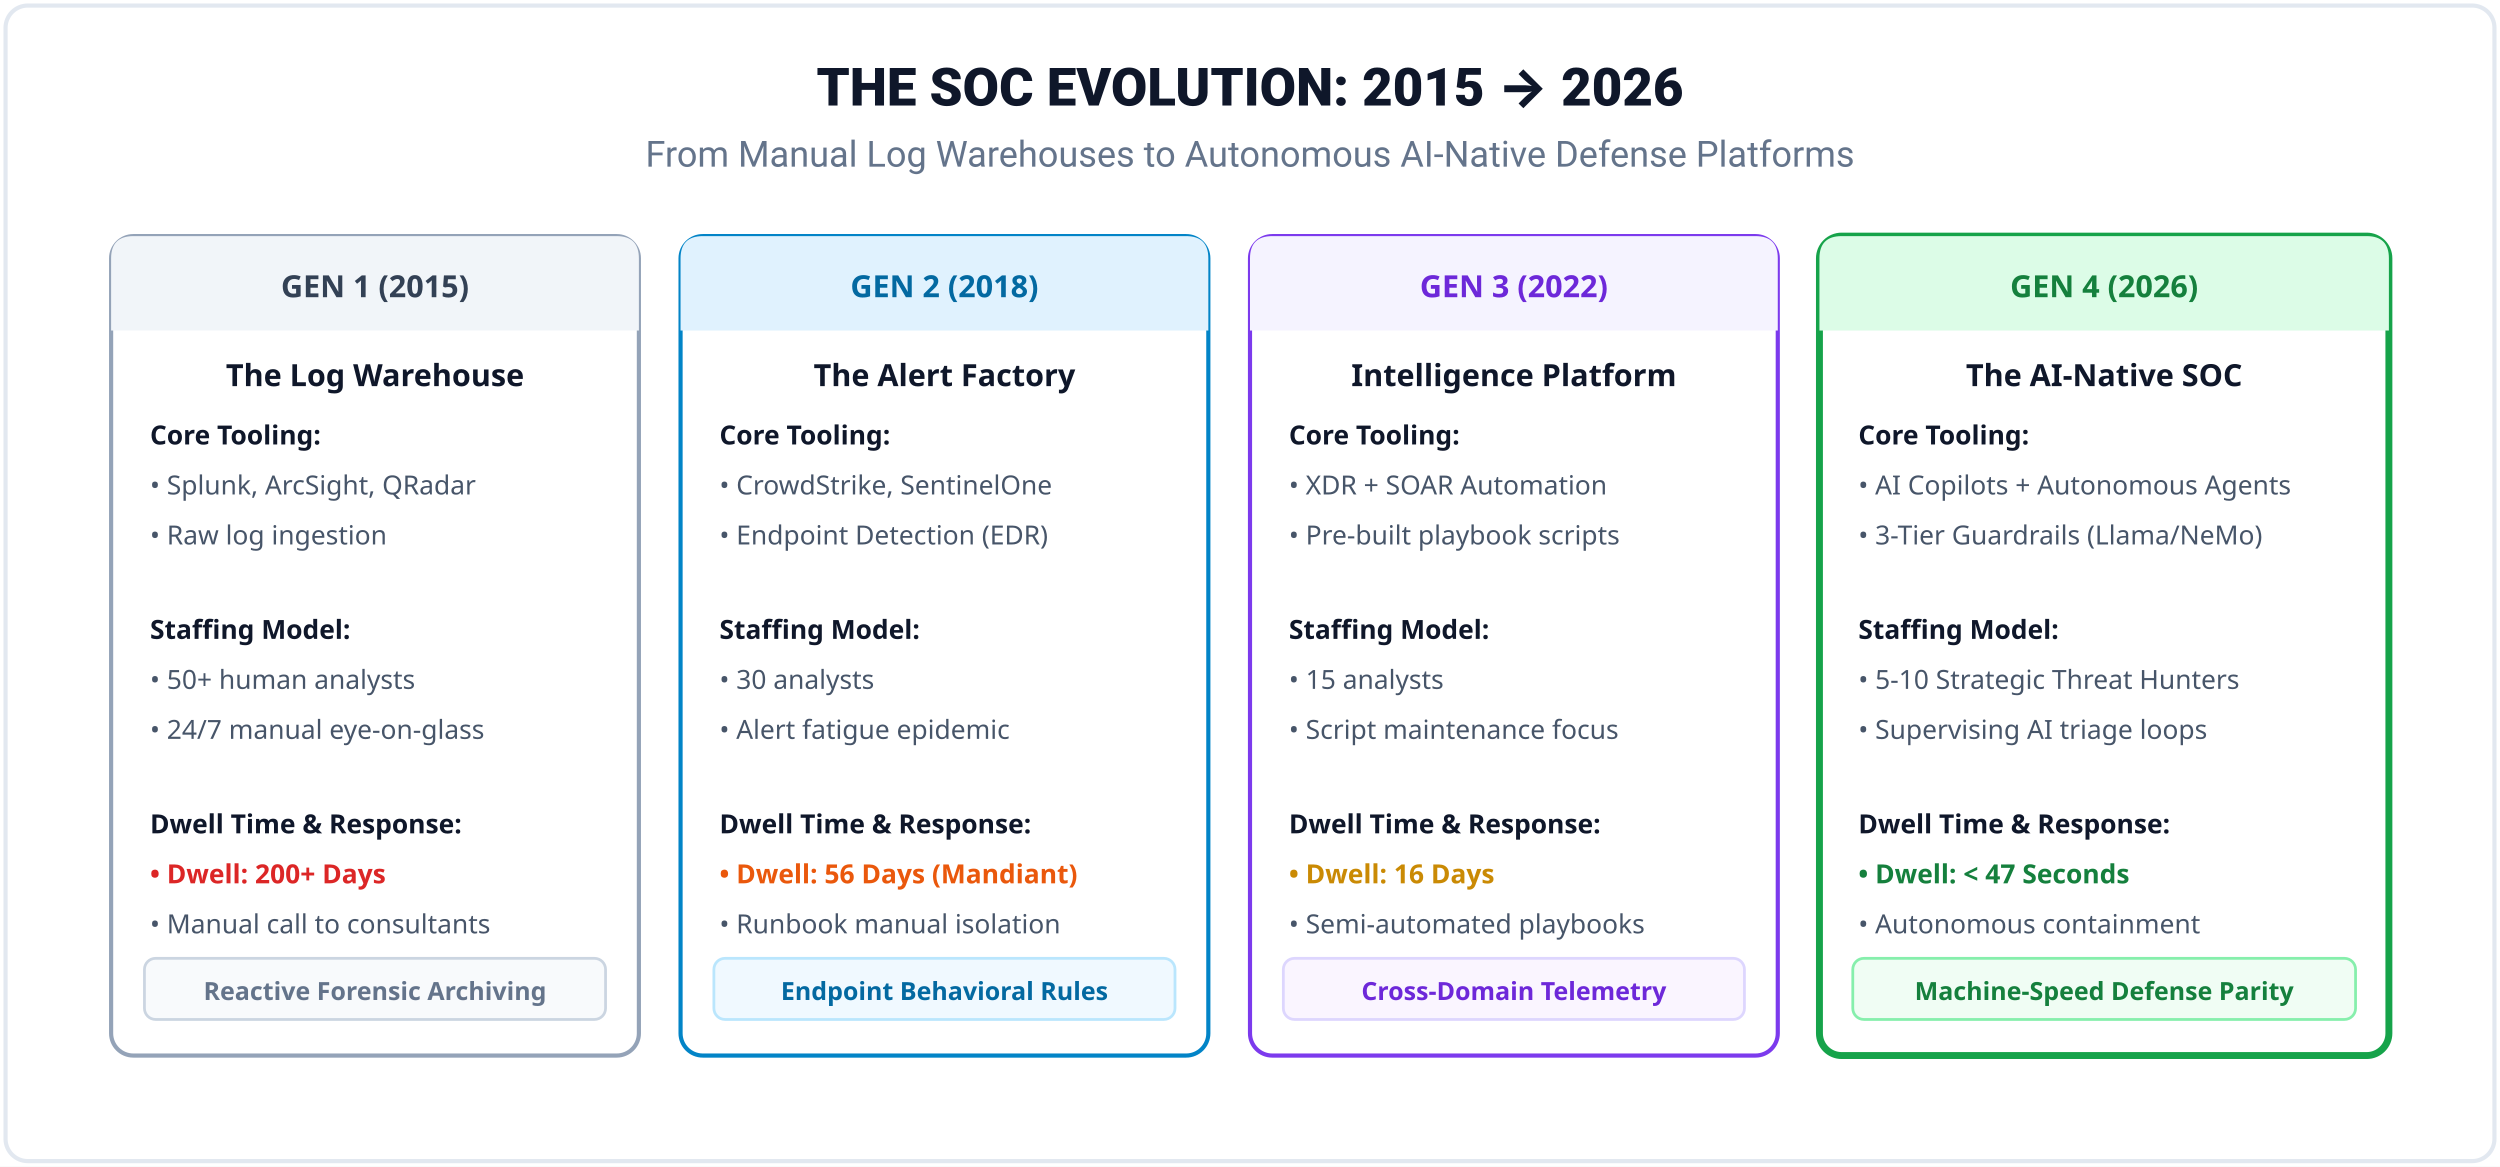
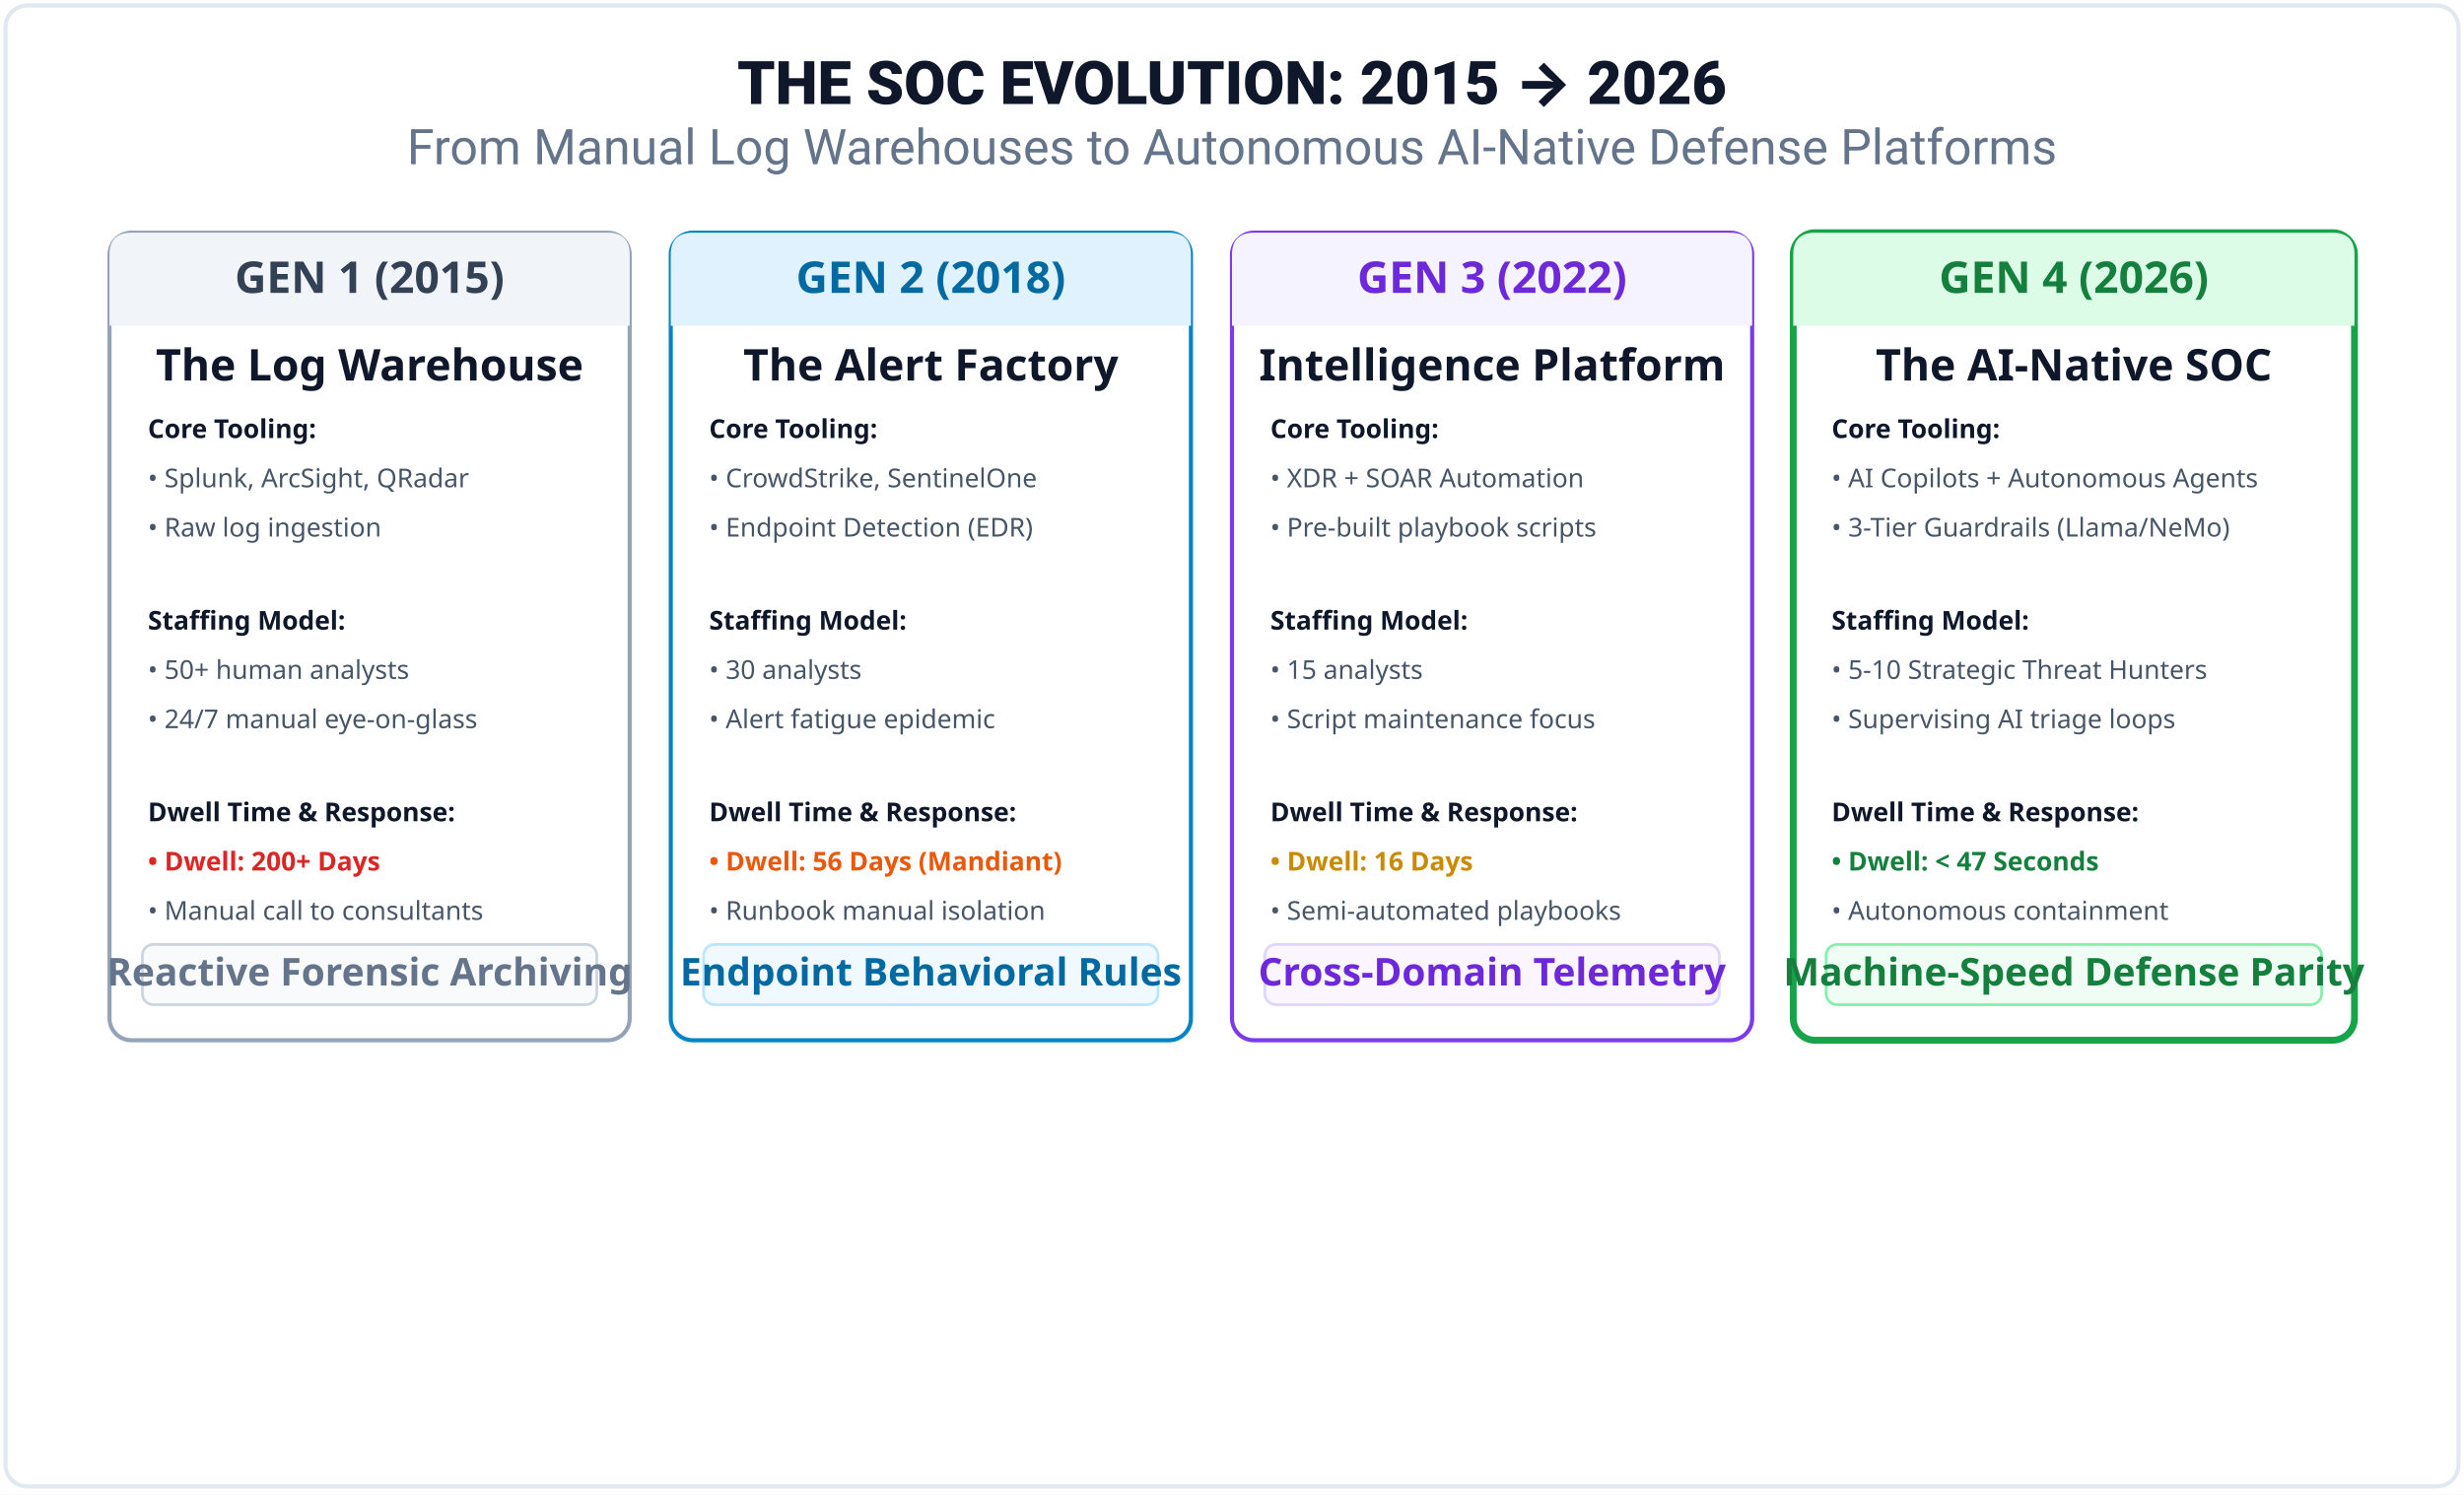
- <svg xmlns="http://www.w3.org/2000/svg" viewBox="0 0 900 420" width="100%" height="100%">
-   <rect width="900" height="420" fill="#ffffff" />
-   <rect width="896" height="416" x="2" y="2" fill="none" stroke="#e2e8f0" stroke-width="1.5" rx="8" />
-   <text x="450" y="38" fill="#0f172a" font-family="-apple-system, BlinkMacSystemFont, 'Segoe UI', Roboto, sans-serif" font-size="19" font-weight="800" text-anchor="middle">THE SOC EVOLUTION: 2015 → 2026</text>
-   <text x="450" y="60" fill="#64748b" font-family="-apple-system, BlinkMacSystemFont, 'Segoe UI', Roboto, sans-serif" font-size="13" text-anchor="middle">From Manual Log Warehouses to Autonomous AI-Native Defense Platforms</text>
+ <svg xmlns="http://www.w3.org/2000/svg" viewBox="0 0 900 546" width="100%" height="100%">
+   <rect width="900" height="546" fill="#ffffff" />
+   <rect width="896" height="541" x="2" y="2" fill="none" stroke="#e2e8f0" stroke-width="1.5" rx="8" />
+   <text x="450" y="38" fill="#0f172a" font-family="-apple-system, BlinkMacSystemFont, 'Segoe UI', Roboto, sans-serif" font-size="22" font-weight="800" text-anchor="middle">THE SOC EVOLUTION: 2015 → 2026</text>
+   <text x="450" y="60" fill="#64748b" font-family="-apple-system, BlinkMacSystemFont, 'Segoe UI', Roboto, sans-serif" font-size="18" text-anchor="middle">From Manual Log Warehouses to Autonomous AI-Native Defense Platforms</text>
  <g transform="translate(40, 85)">
    <rect width="190" height="295" fill="#ffffff" stroke="#94a3b8" stroke-width="1.5" rx="8" />
    <path d="M 0 8 Q 0 0 8 0 L 182 0 Q 190 0 190 8 L 190 34 L 0 34 Z" fill="#f1f5f9" />
-     <text x="95" y="22" fill="#334155" font-family="sans-serif" font-size="11" font-weight="800" text-anchor="middle">GEN 1 (2015)</text>
-     <text x="95" y="54" fill="#0f172a" font-family="sans-serif" font-size="11" font-weight="700" text-anchor="middle">The Log Warehouse</text>
+     <text x="95" y="22" fill="#334155" font-family="sans-serif" font-size="16" font-weight="800" text-anchor="middle">GEN 1 (2015)</text>
+     <text x="95" y="54" fill="#0f172a" font-family="sans-serif" font-size="16" font-weight="700" text-anchor="middle">The Log Warehouse</text>
    <g transform="translate(14, 75)" font-family="sans-serif" font-size="9.5" fill="#475569">
      <text x="0" y="0" font-weight="700" fill="#0f172a">Core Tooling:</text>
      <text x="0" y="18">• Splunk, ArcSight, QRadar</text>
      <text x="0" y="36">• Raw log ingestion</text>
      <text x="0" y="70" font-weight="700" fill="#0f172a">Staffing Model:</text>
      <text x="0" y="88">• 50+ human analysts</text>
      <text x="0" y="106">• 24/7 manual eye-on-glass</text>
      <text x="0" y="140" font-weight="700" fill="#0f172a">Dwell Time &amp; Response:</text>
      <text x="0" y="158" fill="#dc2626" font-weight="700">• Dwell: 200+ Days</text>
      <text x="0" y="176">• Manual call to consultants</text>
    </g>
    <rect x="12" y="260" width="166" height="22" fill="#f8fafc" stroke="#cbd5e1" rx="4" />
-     <text x="95" y="275" fill="#64748b" font-family="sans-serif" font-size="9" font-weight="700" text-anchor="middle">Reactive Forensic Archiving</text>
+     <text x="95" y="275" fill="#64748b" font-family="sans-serif" font-size="14" font-weight="700" text-anchor="middle">Reactive Forensic Archiving</text>
  </g>
  <g transform="translate(245, 85)">
    <rect width="190" height="295" fill="#ffffff" stroke="#0284c7" stroke-width="1.5" rx="8" />
    <path d="M 0 8 Q 0 0 8 0 L 182 0 Q 190 0 190 8 L 190 34 L 0 34 Z" fill="#e0f2fe" />
-     <text x="95" y="22" fill="#0369a1" font-family="sans-serif" font-size="11" font-weight="800" text-anchor="middle">GEN 2 (2018)</text>
-     <text x="95" y="54" fill="#0f172a" font-family="sans-serif" font-size="11" font-weight="700" text-anchor="middle">The Alert Factory</text>
+     <text x="95" y="22" fill="#0369a1" font-family="sans-serif" font-size="16" font-weight="800" text-anchor="middle">GEN 2 (2018)</text>
+     <text x="95" y="54" fill="#0f172a" font-family="sans-serif" font-size="16" font-weight="700" text-anchor="middle">The Alert Factory</text>
    <g transform="translate(14, 75)" font-family="sans-serif" font-size="9.5" fill="#475569">
      <text x="0" y="0" font-weight="700" fill="#0f172a">Core Tooling:</text>
      <text x="0" y="18">• CrowdStrike, SentinelOne</text>
      <text x="0" y="36">• Endpoint Detection (EDR)</text>
      <text x="0" y="70" font-weight="700" fill="#0f172a">Staffing Model:</text>
      <text x="0" y="88">• 30 analysts</text>
      <text x="0" y="106">• Alert fatigue epidemic</text>
      <text x="0" y="140" font-weight="700" fill="#0f172a">Dwell Time &amp; Response:</text>
      <text x="0" y="158" fill="#ea580c" font-weight="700">• Dwell: 56 Days (Mandiant)</text>
      <text x="0" y="176">• Runbook manual isolation</text>
    </g>
    <rect x="12" y="260" width="166" height="22" fill="#f0f9ff" stroke="#bae6fd" rx="4" />
-     <text x="95" y="275" fill="#0369a1" font-family="sans-serif" font-size="9" font-weight="700" text-anchor="middle">Endpoint Behavioral Rules</text>
+     <text x="95" y="275" fill="#0369a1" font-family="sans-serif" font-size="14" font-weight="700" text-anchor="middle">Endpoint Behavioral Rules</text>
  </g>
  <g transform="translate(450, 85)">
    <rect width="190" height="295" fill="#ffffff" stroke="#7c3aed" stroke-width="1.5" rx="8" />
    <path d="M 0 8 Q 0 0 8 0 L 182 0 Q 190 0 190 8 L 190 34 L 0 34 Z" fill="#f5f3ff" />
-     <text x="95" y="22" fill="#6d28d9" font-family="sans-serif" font-size="11" font-weight="800" text-anchor="middle">GEN 3 (2022)</text>
-     <text x="95" y="54" fill="#0f172a" font-family="sans-serif" font-size="11" font-weight="700" text-anchor="middle">Intelligence Platform</text>
+     <text x="95" y="22" fill="#6d28d9" font-family="sans-serif" font-size="16" font-weight="800" text-anchor="middle">GEN 3 (2022)</text>
+     <text x="95" y="54" fill="#0f172a" font-family="sans-serif" font-size="16" font-weight="700" text-anchor="middle">Intelligence Platform</text>
    <g transform="translate(14, 75)" font-family="sans-serif" font-size="9.5" fill="#475569">
      <text x="0" y="0" font-weight="700" fill="#0f172a">Core Tooling:</text>
      <text x="0" y="18">• XDR + SOAR Automation</text>
      <text x="0" y="36">• Pre-built playbook scripts</text>
      <text x="0" y="70" font-weight="700" fill="#0f172a">Staffing Model:</text>
      <text x="0" y="88">• 15 analysts</text>
      <text x="0" y="106">• Script maintenance focus</text>
      <text x="0" y="140" font-weight="700" fill="#0f172a">Dwell Time &amp; Response:</text>
      <text x="0" y="158" fill="#ca8a04" font-weight="700">• Dwell: 16 Days</text>
      <text x="0" y="176">• Semi-automated playbooks</text>
    </g>
    <rect x="12" y="260" width="166" height="22" fill="#faf5ff" stroke="#ddd6fe" rx="4" />
-     <text x="95" y="275" fill="#6d28d9" font-family="sans-serif" font-size="9" font-weight="700" text-anchor="middle">Cross-Domain Telemetry</text>
+     <text x="95" y="275" fill="#6d28d9" font-family="sans-serif" font-size="14" font-weight="700" text-anchor="middle">Cross-Domain Telemetry</text>
  </g>
  <g transform="translate(655, 85)">
    <rect width="205" height="295" fill="#ffffff" stroke="#16a34a" stroke-width="2.5" rx="8" />
    <path d="M 0 8 Q 0 0 8 0 L 197 0 Q 205 0 205 8 L 205 34 L 0 34 Z" fill="#dcfce7" />
-     <text x="102.5" y="22" fill="#15803d" font-family="sans-serif" font-size="11" font-weight="800" text-anchor="middle">GEN 4 (2026)</text>
-     <text x="102.5" y="54" fill="#0f172a" font-family="sans-serif" font-size="11" font-weight="800" text-anchor="middle">The AI-Native SOC</text>
+     <text x="102.5" y="22" fill="#15803d" font-family="sans-serif" font-size="16" font-weight="800" text-anchor="middle">GEN 4 (2026)</text>
+     <text x="102.5" y="54" fill="#0f172a" font-family="sans-serif" font-size="16" font-weight="800" text-anchor="middle">The AI-Native SOC</text>
    <g transform="translate(14, 75)" font-family="sans-serif" font-size="9.5" fill="#475569">
      <text x="0" y="0" font-weight="700" fill="#0f172a">Core Tooling:</text>
      <text x="0" y="18">• AI Copilots + Autonomous Agents</text>
      <text x="0" y="36">• 3-Tier Guardrails (Llama/NeMo)</text>
      <text x="0" y="70" font-weight="700" fill="#0f172a">Staffing Model:</text>
      <text x="0" y="88">• 5-10 Strategic Threat Hunters</text>
      <text x="0" y="106">• Supervising AI triage loops</text>
      <text x="0" y="140" font-weight="700" fill="#0f172a">Dwell Time &amp; Response:</text>
      <text x="0" y="158" fill="#15803d" font-weight="800">• Dwell: &lt; 47 Seconds</text>
      <text x="0" y="176">• Autonomous containment</text>
    </g>
    <rect x="12" y="260" width="181" height="22" fill="#f0fdf4" stroke="#86efac" rx="4" />
-     <text x="102.5" y="275" fill="#15803d" font-family="sans-serif" font-size="9" font-weight="800" text-anchor="middle">Machine-Speed Defense Parity</text>
+     <text x="102.5" y="275" fill="#15803d" font-family="sans-serif" font-size="14" font-weight="800" text-anchor="middle">Machine-Speed Defense Parity</text>
  </g>
</svg>
